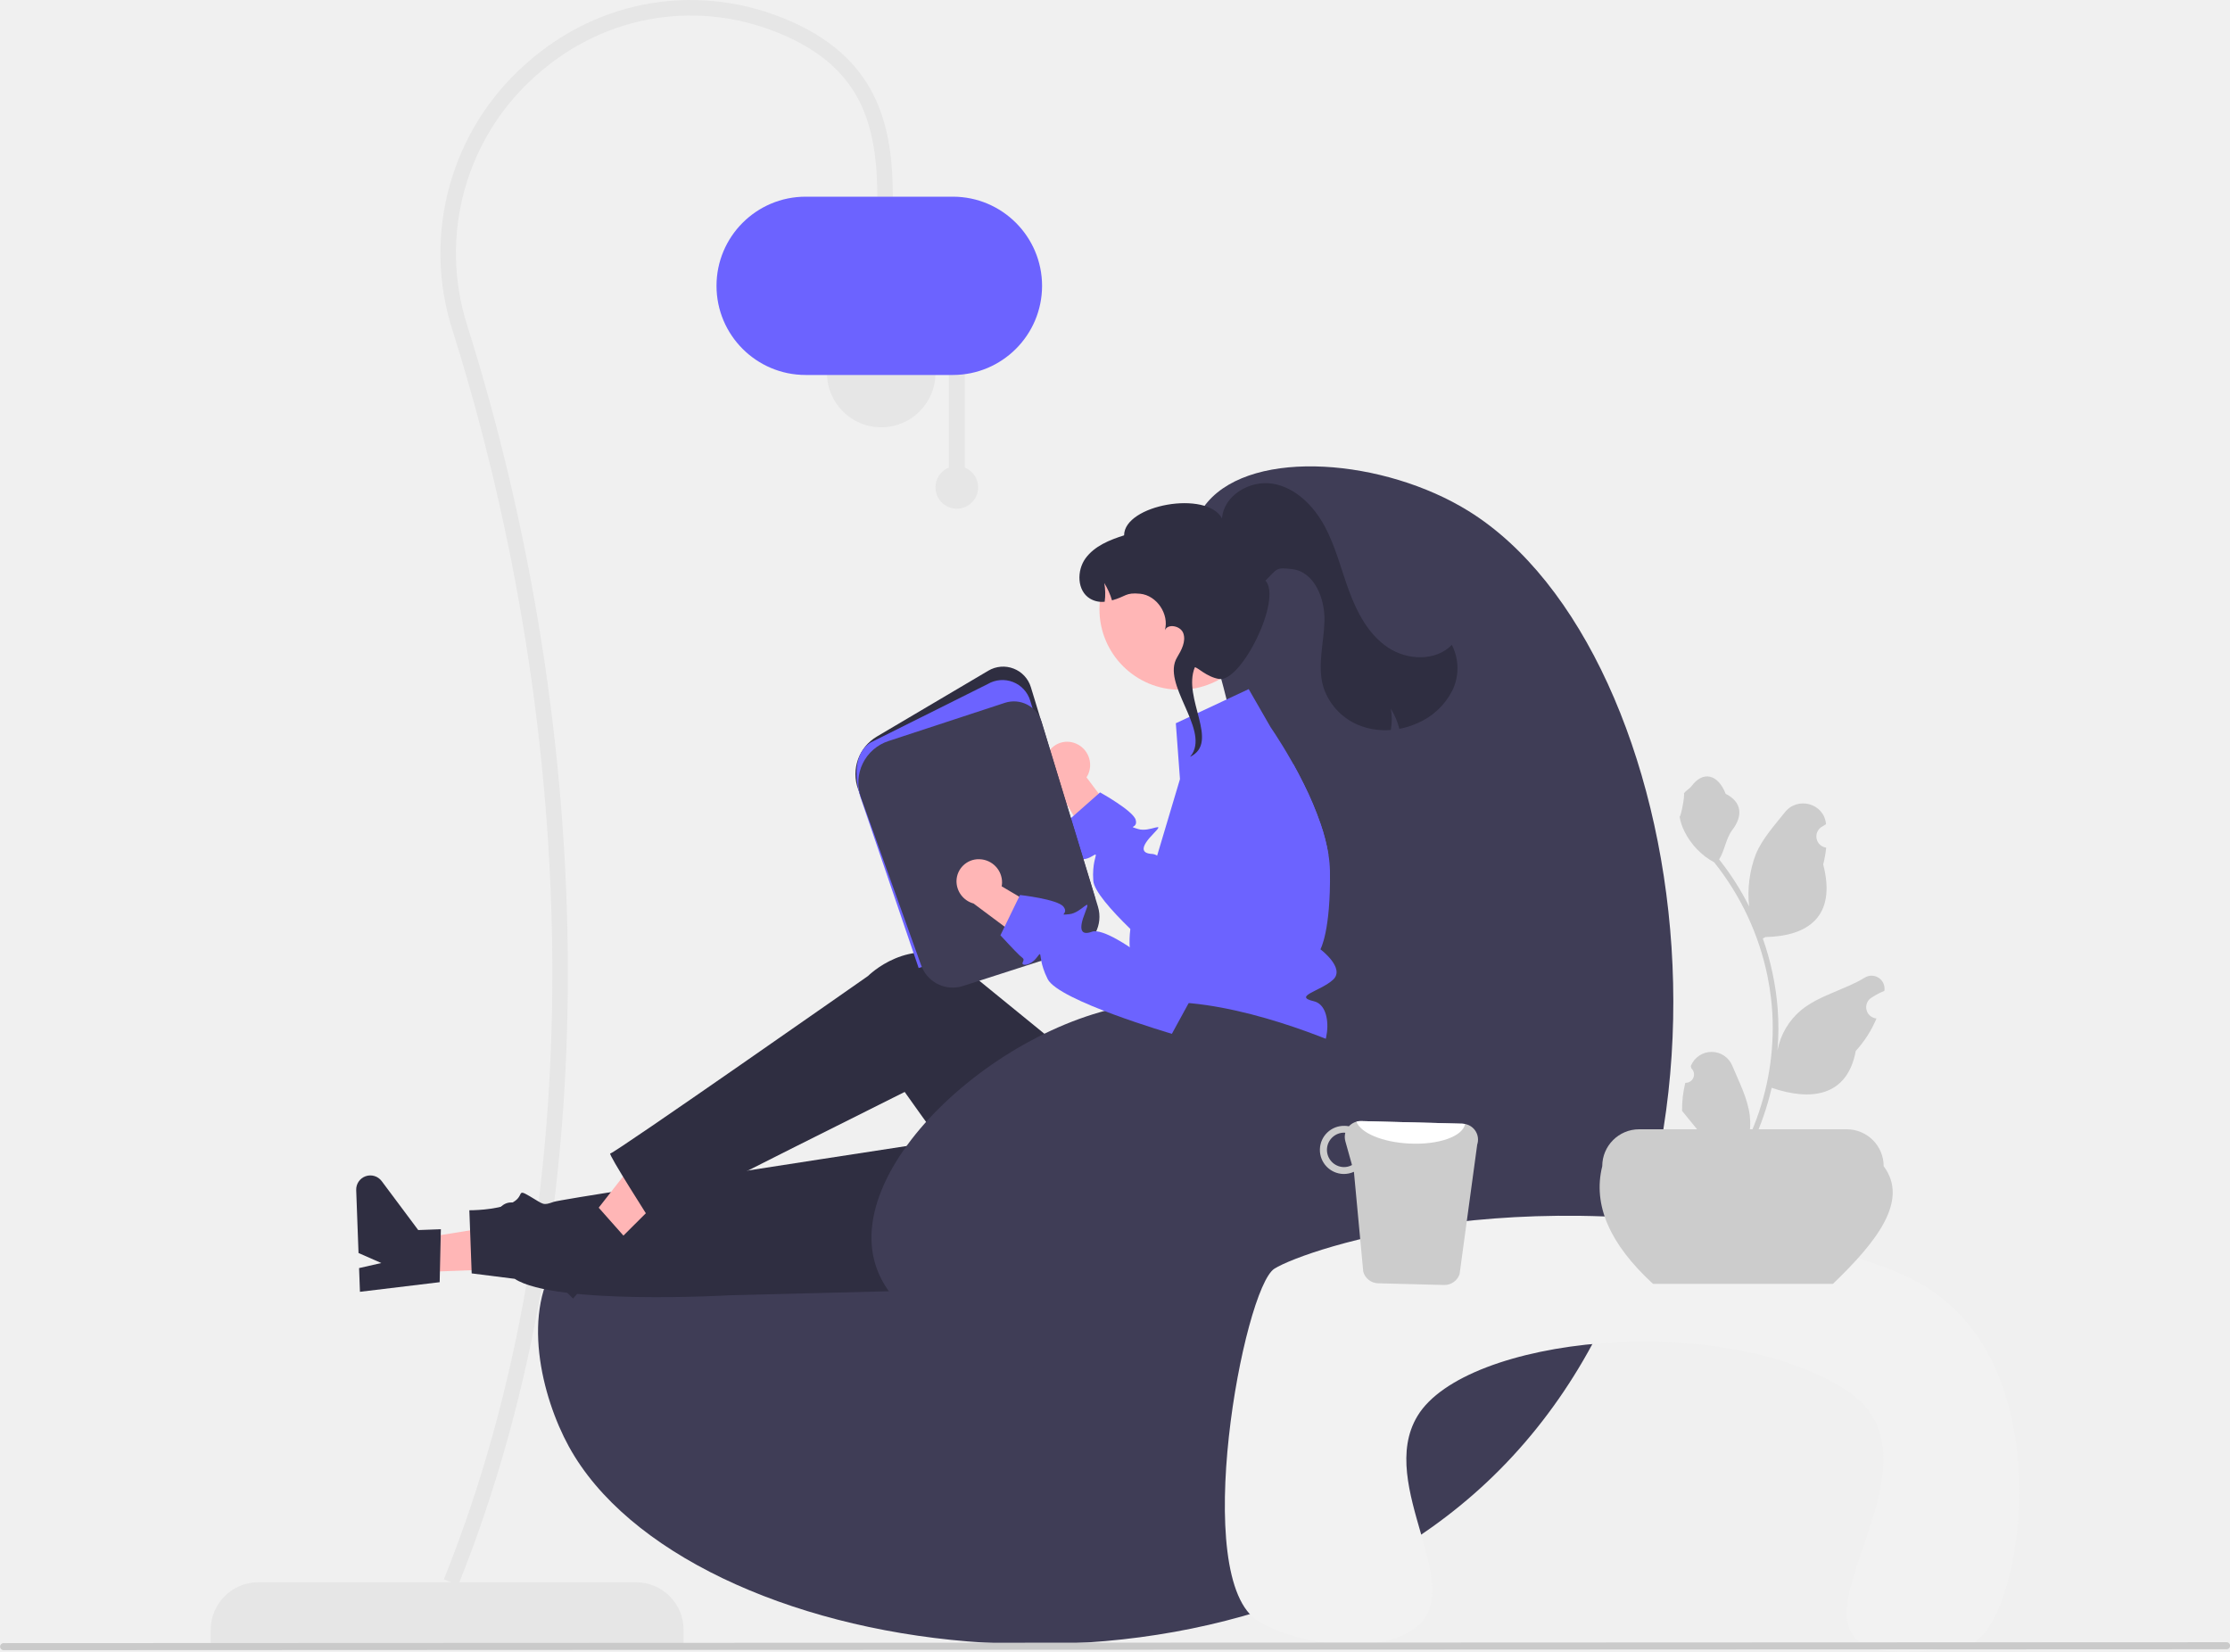
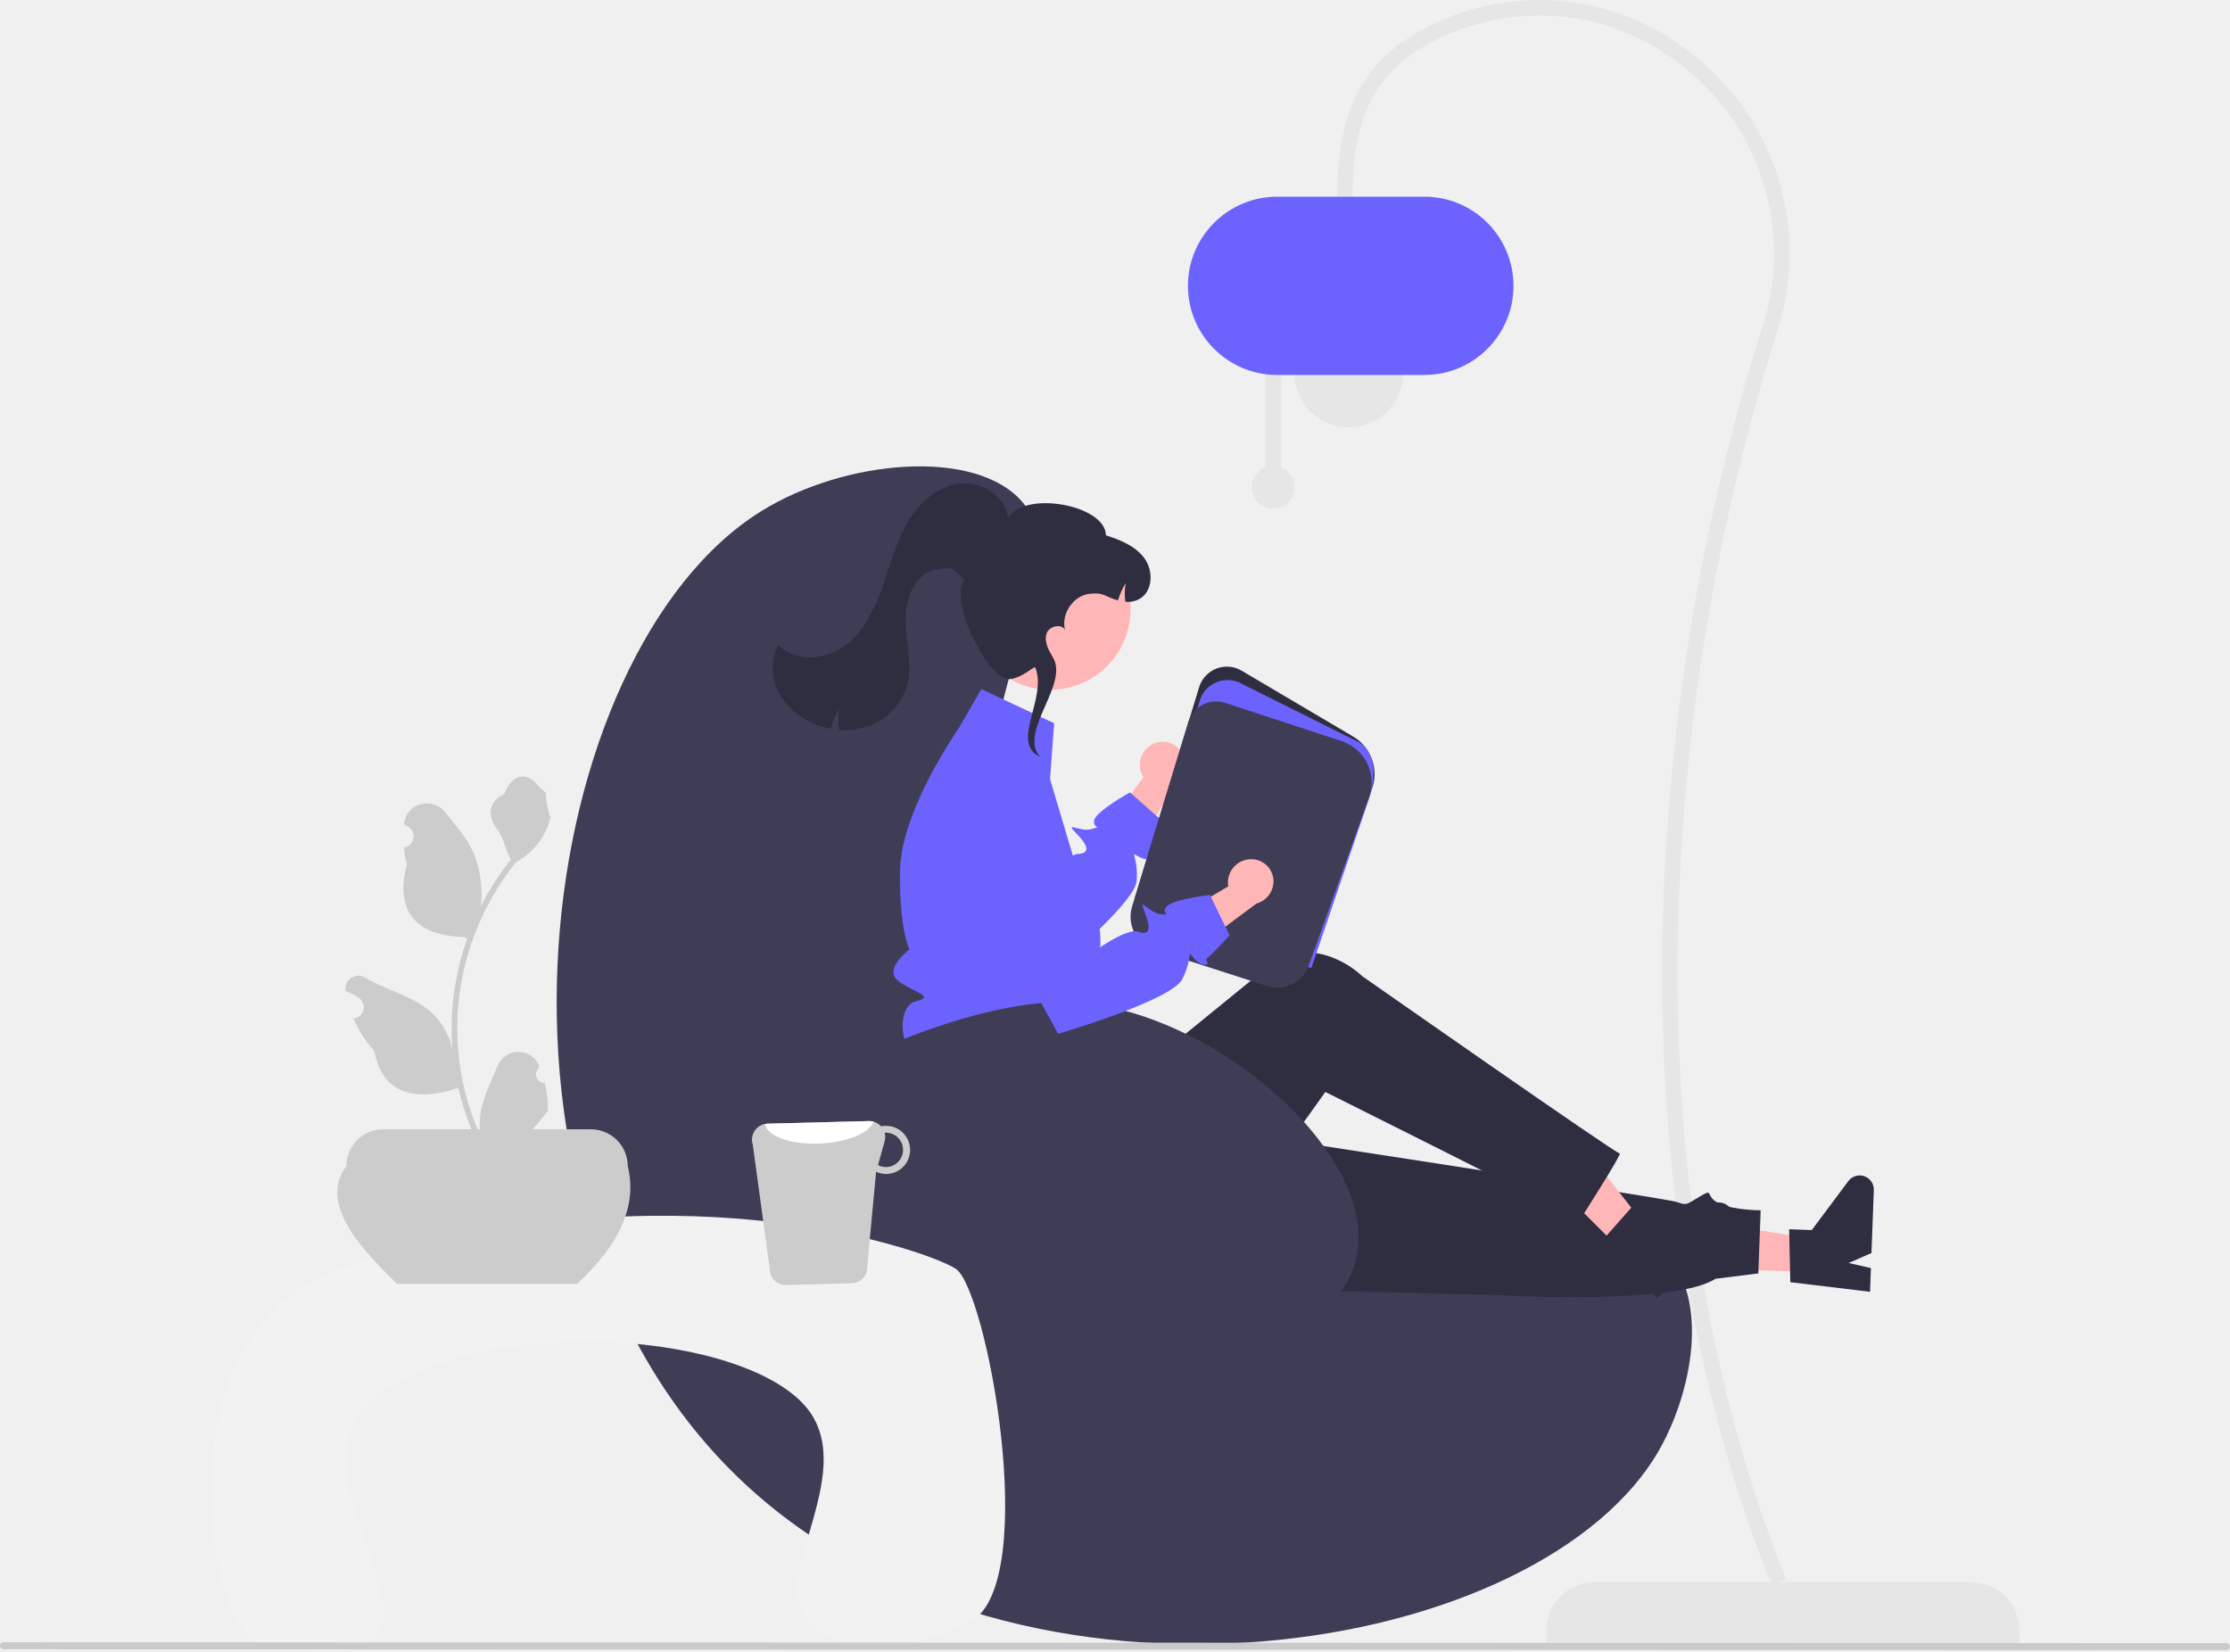
<svg xmlns="http://www.w3.org/2000/svg" width="751.131" height="556.415" viewBox="0 0 751.131 556.415" role="img" artist="Katerina Limpitsouni" source="https://undraw.co/">
-   <g transform="translate(751.1314,0) scale(-1,1)">
-     <path d="M745.319,704.743H904.585a0,0,0,0,1,0,0v4.887a16,16,0,0,1-16,16H761.319a16,16,0,0,1-16-16V704.743A0,0,0,0,1,745.319,704.743Z" transform="translate(1425.47 1258.58) rotate(-180)" fill="#e6e6e6" />
-     <path d="M821.225,705.718l4.843-1.951c-50.677-125.789-45.795-284.482-2.956-420.613a85.005,85.005,0,0,0-24.764-89.934c-24.865-22.189-59.145-27.594-89.467-14.108-29.931,13.314-34.056,36.505-34.056,59.583h5.222c0-24.635,5.265-43.383,30.957-54.812,28.419-12.639,60.555-7.569,83.867,13.234A79.839,79.839,0,0,1,818.131,281.586C774.798,419.289,770.202,579.072,821.225,705.718Z" transform="translate(-224.4343 -171.7927)" fill="#e6e6e6" />
-     <circle cx="454.307" cy="125.648" r="18.276" fill="#e6e6e6" />
-     <path d="M650.594,329.302V294.672h5.385v34.629a7.179,7.179,0,1,1-5.385,0Z" transform="translate(-224.4343 -171.7927)" fill="#e6e6e6" />
-     <path d="M624.565,268.068a30.06,30.06,0,0,1,30.025-30.025h49.607a30.025,30.025,0,1,1,0,60.051H654.59A30.06,30.06,0,0,1,624.565,268.068Z" transform="translate(-224.4343 -171.7927)" fill="#6c63ff" />
-     <path d="M554.67,454.005c4.981-63.723,30.447-94.083,14.14-113.123-15.619-18.238-59.617-14.47-87.872,3.03-76.212,47.202-104.134,235.332-6.06,327.249C568.072,758.504,744.695,730.53,783.946,659.04c9.158-16.681,16.434-45.922,3.03-63.632-33.278-43.967-154.271,35.669-208.066-14.14C547.03,551.749,551.937,488.975,554.67,454.005Z" transform="translate(-224.4343 -171.7927)" fill="#3f3d56" />
-     <path d="M612.927,422.347a7.822,7.822,0,0,0-3.924,10.18,7.504,7.504,0,0,0,.597,1.087l-16.358,21.842,8.163,12.2,19.174-32.343a7.8,7.8,0,0,0,2.373-9.222,7.465,7.465,0,0,0-9.838-3.828Q613.02,422.303,612.927,422.347Z" transform="translate(-224.4343 -171.7927)" fill="#ffb6b6" />
-     <path d="M612.914,460.005c1.071.949-1.899,2.121-5.04.273-.899-.535-1.283-.758-1.384-.616-.253.353,1.222,2.959.828,8.747-.242,3.454-5.979,9.949-12.494,16.282-8.807,8.565-19.049,16.827-19.049,16.827l-3.596-2.879-37.704-30.23-6.363-8.807a62.681,62.681,0,0,1,2.616-10.232,111.546,111.546,0,0,1,5.676-13.474c1.172-2.374,2.374-4.636,3.525-6.717l20.201,22.261,16.928,18.645s4.929-7.939,8.747-10.1a3.636,3.636,0,0,1,1.616-.555c3.858-.182,4.091-2.283-.384-6.858-4.474-4.575,1.172-.303,5.151-1.535,3.98-1.232,0,0,.838-3.081.838-3.081,11.999-9.262,11.999-9.262l.465.414,8.434,7.444,2.414,2.131s-2.636,7.232-3.363,8.757C612.248,458.965,611.854,459.046,612.914,460.005Z" transform="translate(-224.4343 -171.7927)" fill="#6c63ff" />
-     <polygon points="610.804 428.521 611.215 417.38 568.439 410.493 567.832 426.935 610.804 428.521" fill="#ffb6b6" />
-     <path d="M827.473,603.668l-.406-17.838,7.626.281,12.311-16.49a4.767,4.767,0,0,1,8.583,3.027l-.782,21.19-7.678,3.374,7.49,1.704-.295,7.989Z" transform="translate(-224.4343 -171.7927)" fill="#2f2e41" />
-     <path d="M594.489,604.651l135.488,3.435s58.508,3.379,72.236-5.551l14.476-1.828.785-21.264s-8.852.065-13.942-2.306-1.552-5.273-6.405-2.42-4.34,3.196-8.092,1.885S613.241,549.069,613.241,549.069Z" transform="translate(-224.4343 -171.7927)" fill="#2f2e41" />
-     <polygon points="548.592 423.631 556.471 415.744 529.796 381.601 518.168 393.243 548.592 423.631" fill="#ffb6b6" />
-     <path d="M765.053,588.562l11.835-13.353,5.399,5.393,20.241-3.716a4.767,4.767,0,0,1,4.234,8.057l-14.985,15.003-7.923-2.748,4.332,6.344-5.65,5.657Z" transform="translate(-224.4343 -171.7927)" fill="#2f2e41" />
-     <path d="M541.035,530.449l1.347,31.31c1.586,36.859,42.178,59.168,73.654,39.923q.87-.532,1.746-1.102s11.933-3.205,11.571-8.279,2.553-7.545,5.133-6.161,36.357-46.553,36.357-46.553,70.178,35.006,85.66,43.247c0,0,14.556-22.759,13.501-22.52s-86.819-59.788-86.819-59.788-13.972-14.14-31.304-4.804c-.361,1.371-.052,1.419-.052,1.419l-57.253,46.652-8.09-15.363Z" transform="translate(-224.4343 -171.7927)" fill="#2f2e41" />
-     <path d="M595.017,491.306a32.354,32.354,0,0,1-.616,4.303,25.39,25.39,0,0,1-1.98,5.939s0,2.111-4.04,9.181,1.01,4.04,4.04,9.292c3.03,5.242,0,2.828-3.363,6.202a7.722,7.722,0,0,0-1.909,7.606s-43.391.03-51.471-3-9.918-20.1-2.677-21.786c7.232-1.687-2.192-3.363-6.444-7.252-4.252-3.889,4.252-10.252,4.252-10.252s-3.505-6.05-3.212-26.362a40.029,40.029,0,0,1,.515-5.575,62.681,62.681,0,0,1,2.616-10.232,111.546,111.546,0,0,1,5.676-13.474c1.172-2.374,2.374-4.636,3.525-6.717.182-.323.353-.636.535-.949,2.192-3.879,4.192-7.05,5.515-9.08,1.02-1.576,1.636-2.464,1.636-2.464l7.353-12.787,24.544,11.504-1.394,18.817,4.232,14.191,1.949,6.535,1.505,5.04,2.323,7.807s-.636.03.121,1.071a34.484,34.484,0,0,1,6.575,15.827A32.227,32.227,0,0,1,595.017,491.306Z" transform="translate(-224.4343 -171.7927)" fill="#6c63ff" />
-     <path d="M665.896,493.334l-.461-.149-58.744-18.917,21.647-71.017a9.768,9.768,0,0,1,14.312-5.562l37.54,22.179a14.715,14.715,0,0,1,6.319,17.788Z" transform="translate(-224.4343 -171.7927)" fill="#2f2e41" />
-     <path d="M666.134,497.849l-59.217-19.069,21.647-71.017A9.768,9.768,0,0,1,642.876,402.201l39.332,19.637c5.909,3.49,5.771,12.524,3.027,19.936Z" transform="translate(-224.4343 -171.7927)" fill="#6c63ff" />
-     <path d="M660.206,502.989a11.291,11.291,0,0,1-9.05.9l-37.85-12.189A11.704,11.704,0,0,1,605.731,477.21l18.976-62.255a9.767,9.767,0,0,1,12.39-6.431l39.224,12.879a14.722,14.722,0,0,1,9.265,18.959l-20.289,56.565A11.304,11.304,0,0,1,660.206,502.989Z" transform="translate(-224.4343 -171.7927)" fill="#3f3d56" />
-     <circle cx="353.691" cy="205.214" r="27.11" fill="#ffb6b6" />
-     <path d="M486.452,404.525a23.511,23.511,0,0,0,11.546,10.793,27.033,27.033,0,0,0,6.222,1.969,24.326,24.326,0,0,1,2.879-6.816,20.083,20.083,0,0,0,0,7.199,23.9,23.9,0,0,0,9.663-1.199,20.726,20.726,0,0,0,13.034-13.204c2.16-7.186-.167-14.861-.35-22.362-.189-7.502,3.373-16.474,10.82-17.402,5.671-.708,4.97-.158,9.045,3.848-5.7,6.332,8.196,34.377,15.653,33.138,4.216-.701,7.318-4.048,8.152-3.932,4.27,10.456-8.574,25.286,1.613,30.154l-.756-1c-5.332-8.808,10.445-23.685,5.113-32.494-1.486-2.464-3.032-5.353-2.112-8.079.873-2.592,5.293-3.412,6.226-1.053-1.516-5.407,2.716-11.752,8.338-12.304,4.994-.493,4.706.931,9.467,2.229a24.293,24.293,0,0,1,2.608-5.835,19.918,19.918,0,0,0-.139,6.296,7.855,7.855,0,0,0,4.941-1.046c4.397-2.636,4.528-9.44,1.507-13.581-3.026-4.142-8.095-6.187-12.985-7.734-.045-10.342-27.872-15.292-32.99-5.678-.526-7.785-9.45-13.029-17.138-11.707s-13.752,7.487-17.45,14.357c-3.697,6.865-5.532,14.552-8.238,21.865s-6.575,14.604-13.056,18.943c-6.48,4.333-16.109,4.727-21.52-.89A17.168,17.168,0,0,0,486.452,404.525Z" transform="translate(-224.4343 -171.7927)" fill="#2f2e41" />
-     <path d="M514.269,528.498a9.788,9.788,0,0,1,1.815-1.149c10.377-5.164,42.645-18.57,67.877-18.02,48.548,1.058,110.332,54.637,95.953,90.617-10.941,27.378-65.336,42.954-105.043,30.496C519.245,612.989,497.288,542.036,514.269,528.498Z" transform="translate(-224.4343 -171.7927)" fill="#3f3d56" />
-     <path d="M312.726,725.733c-15.864-2.993-29.906-74.46,1.305-109.658,10.693-12.059,24.032-17.308,41.775-22.193,102.121-28.115,180.011-1.32,190.478,5.222,10.444,6.527,28.752,104.875,5.34,118.796-13.173,7.833-39.282,11.749-52.218,2.611-19.035-13.446,12.915-48.324-1.305-71.8C481.963,622.071,396.986,613.097,354.382,639.573,308.929,667.82,402.684,742.704,312.726,725.733Z" transform="translate(-224.4343 -171.7927)" fill="#f2f2f2" />
-     <path d="M418.787,604.223H358.183c-14.961-14.338-25.658-28.156-17.094-39.626a12.432,12.432,0,0,1,12.432-12.432h69.928a12.432,12.432,0,0,1,12.432,12.432C439.141,577.666,433.316,590.877,418.787,604.223Z" transform="translate(-224.4343 -171.7927)" fill="#ccc" />
-     <path d="M407.903,536.515a2.807,2.807,0,0,1-2.035-4.866l.192-.765q-.038-.092-.076-.184a7.539,7.539,0,0,0-13.907.052c-2.275,5.478-5.17,10.966-5.883,16.758a22.304,22.304,0,0,0,.392,7.671A89.42,89.42,0,0,1,378.452,518.042a86.307,86.307,0,0,1,.535-9.628q.444-3.931,1.231-7.807a90.456,90.456,0,0,1,17.938-38.337,24.073,24.073,0,0,0,10.012-10.387,18.363,18.363,0,0,0,1.67-5.018c-.487.064-1.838-7.359-1.47-7.815-.679-1.031-1.895-1.543-2.637-2.549-3.689-5.002-8.773-4.129-11.426,2.669-5.669,2.861-5.724,7.606-2.245,12.169,2.213,2.903,2.517,6.832,4.459,9.94-.2.256-.408.503-.607.759a91.039,91.039,0,0,0-9.502,15.054,37.846,37.846,0,0,0-2.259-17.579c-2.163-5.217-6.216-9.611-9.786-14.122-4.288-5.418-13.08-3.053-13.836,3.814q-.011.1-.021.199.795.449,1.557.952a3.808,3.808,0,0,1-1.535,6.93l-.078.012a37.89,37.89,0,0,0,.999,5.665c-4.58,17.71,5.307,24.16,19.424,24.45.312.16.615.32.927.471a92.924,92.924,0,0,0-5.002,23.539,88.135,88.135,0,0,0,.064,14.231l-.024-.168a23.289,23.289,0,0,0-7.95-13.448c-6.118-5.026-14.762-6.877-21.363-10.916a4.371,4.371,0,0,0-6.694,4.252q.013.088.027.176a25.578,25.578,0,0,1,2.868,1.382q.795.449,1.557.952a3.808,3.808,0,0,1-1.535,6.93l-.078.012c-.056.008-.104.016-.16.024a37.923,37.923,0,0,0,6.975,10.923c2.863,15.46,15.162,16.927,28.318,12.425h.008a92.897,92.897,0,0,0,6.24,18.218h22.293c.08-.248.152-.503.224-.751a25.329,25.329,0,0,1-6.169-.367c1.654-2.03,3.308-4.075,4.962-6.105a1.384,1.384,0,0,0,.104-.12c.839-1.039,1.686-2.069,2.525-3.108l0-.001a37.101,37.101,0,0,0-1.087-9.451Z" transform="translate(-224.4343 -171.7927)" fill="#ccc" />
-     <path d="M483.94,600.976a5.385,5.385,0,0,0,5.189,3.635l22.233-.572a5.311,5.311,0,0,0,5.019-3.908l3.146-33.642a8.22,8.22,0,0,0,3.557.731,8.108,8.108,0,0,0-.407-16.211,6.869,6.869,0,0,0-1.457.152,5.495,5.495,0,0,0-4.09-1.765l-34.199.883a4.912,4.912,0,0,0-.844.105,5.341,5.341,0,0,0-4.09,6.936Zm36.233-36.773,2.239-8.017a5.46,5.46,0,0,0,.017-2.832c.109-0.0.204-.052.313-.052a5.8,5.8,0,0,1,.272,11.596A5.459,5.459,0,0,1,520.172,564.203Z" transform="translate(-224.4343 -171.7927)" fill="#ccc" />
-     <path d="M482.087,550.382c.729,4.166,8.92,7.095,18.77,6.586,9.058-.417,16.464-3.598,17.82-7.367a5.057,5.057,0,0,0-1.548-.206l-34.199.883A4.912,4.912,0,0,0,482.087,550.382Z" transform="translate(-224.4343 -171.7927)" fill="#fff" />
-     <path d="M225.625,727.311l748.75.307a1.191,1.191,0,0,0,0-2.381l-748.75-.307a1.191,1.191,0,1,0,0,2.381Z" transform="translate(-224.4343 -171.7927)" fill="#cacaca" />
-     <path d="M645.576,461.206a7.822,7.822,0,0,0-7.536,7.889,7.505,7.505,0,0,0,.133,1.233l-23.499,13.873,2.844,14.4,30.135-22.485a7.8,7.8,0,0,0,5.737-7.601,7.465,7.465,0,0,0-7.61-7.317Q645.678,461.201,645.576,461.206Z" transform="translate(-224.4343 -171.7927)" fill="#ffb6b6" />
-     <path d="M626.326,494.279c-.629-.842-.899-1.195-1.042-1.098-.368.222-.014,3.197-2.602,8.383-3.643,7.285-41.844,18.442-41.844,18.442l-4.703-8.611-20.688-37.84-7.131-30.33a13.531,13.531,0,0,1-.361-3.228,128.177,128.177,0,0,1,20.171-11.611,13.504,13.504,0,0,1,6.061,7.22l14.241,39.929,5.683,15.942s10.024-7.168,13.66-5.852c3.63,1.324,4.662-.532,2.289-6.475-2.373-5.943,1.189.174,5.334.563,4.153.395,0,0,1.962-2.522s14.645-3.94,14.645-3.94l.27.563,4.915,10.11,1.407,2.905s-5.211,5.653-6.468,6.78c-1.263,1.135-1.653,1.056-1.035,2.349C631.699,497.248,628.509,497.19,626.326,494.279Z" transform="translate(-224.4343 -171.7927)" fill="#6c63ff" />
-   </g>
+   <path d="M745.319,704.743H904.585a0,0,0,0,1,0,0v4.887a16,16,0,0,1-16,16H761.319a16,16,0,0,1-16-16V704.743A0,0,0,0,1,745.319,704.743Z" transform="translate(1425.47 1258.58) rotate(-180)" fill="#e6e6e6" />
+   <path d="M821.225,705.718l4.843-1.951c-50.677-125.789-45.795-284.482-2.956-420.613a85.005,85.005,0,0,0-24.764-89.934c-24.865-22.189-59.145-27.594-89.467-14.108-29.931,13.314-34.056,36.505-34.056,59.583h5.222c0-24.635,5.265-43.383,30.957-54.812,28.419-12.639,60.555-7.569,83.867,13.234A79.839,79.839,0,0,1,818.131,281.586C774.798,419.289,770.202,579.072,821.225,705.718Z" transform="translate(-224.4343 -171.7927)" fill="#e6e6e6" />
+   <circle cx="454.307" cy="125.648" r="18.276" fill="#e6e6e6" />
+   <path d="M650.594,329.302V294.672h5.385v34.629a7.179,7.179,0,1,1-5.385,0Z" transform="translate(-224.4343 -171.7927)" fill="#e6e6e6" />
+   <path d="M624.565,268.068a30.06,30.06,0,0,1,30.025-30.025h49.607a30.025,30.025,0,1,1,0,60.051H654.59A30.06,30.06,0,0,1,624.565,268.068Z" transform="translate(-224.4343 -171.7927)" fill="#6c63ff" />
+   <path d="M554.67,454.005c4.981-63.723,30.447-94.083,14.14-113.123-15.619-18.238-59.617-14.47-87.872,3.03-76.212,47.202-104.134,235.332-6.06,327.249C568.072,758.504,744.695,730.53,783.946,659.04c9.158-16.681,16.434-45.922,3.03-63.632-33.278-43.967-154.271,35.669-208.066-14.14C547.03,551.749,551.937,488.975,554.67,454.005Z" transform="translate(-224.4343 -171.7927)" fill="#3f3d56" />
+   <path d="M612.927,422.347a7.822,7.822,0,0,0-3.924,10.18,7.504,7.504,0,0,0,.597,1.087l-16.358,21.842,8.163,12.2,19.174-32.343a7.8,7.8,0,0,0,2.373-9.222,7.465,7.465,0,0,0-9.838-3.828Q613.02,422.303,612.927,422.347Z" transform="translate(-224.4343 -171.7927)" fill="#ffb6b6" />
+   <path d="M612.914,460.005c1.071.949-1.899,2.121-5.04.273-.899-.535-1.283-.758-1.384-.616-.253.353,1.222,2.959.828,8.747-.242,3.454-5.979,9.949-12.494,16.282-8.807,8.565-19.049,16.827-19.049,16.827l-3.596-2.879-37.704-30.23-6.363-8.807a62.681,62.681,0,0,1,2.616-10.232,111.546,111.546,0,0,1,5.676-13.474c1.172-2.374,2.374-4.636,3.525-6.717l20.201,22.261,16.928,18.645s4.929-7.939,8.747-10.1a3.636,3.636,0,0,1,1.616-.555c3.858-.182,4.091-2.283-.384-6.858-4.474-4.575,1.172-.303,5.151-1.535,3.98-1.232,0,0,.838-3.081.838-3.081,11.999-9.262,11.999-9.262l.465.414,8.434,7.444,2.414,2.131s-2.636,7.232-3.363,8.757C612.248,458.965,611.854,459.046,612.914,460.005Z" transform="translate(-224.4343 -171.7927)" fill="#6c63ff" />
+   <polygon points="610.804 428.521 611.215 417.38 568.439 410.493 567.832 426.935 610.804 428.521" fill="#ffb6b6" />
+   <path d="M827.473,603.668l-.406-17.838,7.626.281,12.311-16.49a4.767,4.767,0,0,1,8.583,3.027l-.782,21.19-7.678,3.374,7.49,1.704-.295,7.989Z" transform="translate(-224.4343 -171.7927)" fill="#2f2e41" />
+   <path d="M594.489,604.651l135.488,3.435s58.508,3.379,72.236-5.551l14.476-1.828.785-21.264s-8.852.065-13.942-2.306-1.552-5.273-6.405-2.42-4.34,3.196-8.092,1.885S613.241,549.069,613.241,549.069Z" transform="translate(-224.4343 -171.7927)" fill="#2f2e41" />
+   <polygon points="548.592 423.631 556.471 415.744 529.796 381.601 518.168 393.243 548.592 423.631" fill="#ffb6b6" />
+   <path d="M765.053,588.562l11.835-13.353,5.399,5.393,20.241-3.716a4.767,4.767,0,0,1,4.234,8.057l-14.985,15.003-7.923-2.748,4.332,6.344-5.65,5.657Z" transform="translate(-224.4343 -171.7927)" fill="#2f2e41" />
+   <path d="M541.035,530.449l1.347,31.31c1.586,36.859,42.178,59.168,73.654,39.923q.87-.532,1.746-1.102s11.933-3.205,11.571-8.279,2.553-7.545,5.133-6.161,36.357-46.553,36.357-46.553,70.178,35.006,85.66,43.247c0,0,14.556-22.759,13.501-22.52s-86.819-59.788-86.819-59.788-13.972-14.14-31.304-4.804c-.361,1.371-.052,1.419-.052,1.419l-57.253,46.652-8.09-15.363Z" transform="translate(-224.4343 -171.7927)" fill="#2f2e41" />
+   <path d="M595.017,491.306a32.354,32.354,0,0,1-.616,4.303,25.39,25.39,0,0,1-1.98,5.939s0,2.111-4.04,9.181,1.01,4.04,4.04,9.292c3.03,5.242,0,2.828-3.363,6.202a7.722,7.722,0,0,0-1.909,7.606s-43.391.03-51.471-3-9.918-20.1-2.677-21.786c7.232-1.687-2.192-3.363-6.444-7.252-4.252-3.889,4.252-10.252,4.252-10.252s-3.505-6.05-3.212-26.362a40.029,40.029,0,0,1,.515-5.575,62.681,62.681,0,0,1,2.616-10.232,111.546,111.546,0,0,1,5.676-13.474c1.172-2.374,2.374-4.636,3.525-6.717.182-.323.353-.636.535-.949,2.192-3.879,4.192-7.05,5.515-9.08,1.02-1.576,1.636-2.464,1.636-2.464l7.353-12.787,24.544,11.504-1.394,18.817,4.232,14.191,1.949,6.535,1.505,5.04,2.323,7.807s-.636.03.121,1.071a34.484,34.484,0,0,1,6.575,15.827A32.227,32.227,0,0,1,595.017,491.306Z" transform="translate(-224.4343 -171.7927)" fill="#6c63ff" />
+   <path d="M665.896,493.334l-.461-.149-58.744-18.917,21.647-71.017a9.768,9.768,0,0,1,14.312-5.562l37.54,22.179a14.715,14.715,0,0,1,6.319,17.788Z" transform="translate(-224.4343 -171.7927)" fill="#2f2e41" />
+   <path d="M666.134,497.849l-59.217-19.069,21.647-71.017A9.768,9.768,0,0,1,642.876,402.201l39.332,19.637c5.909,3.49,5.771,12.524,3.027,19.936Z" transform="translate(-224.4343 -171.7927)" fill="#6c63ff" />
+   <path d="M660.206,502.989a11.291,11.291,0,0,1-9.05.9l-37.85-12.189A11.704,11.704,0,0,1,605.731,477.21l18.976-62.255a9.767,9.767,0,0,1,12.39-6.431l39.224,12.879a14.722,14.722,0,0,1,9.265,18.959l-20.289,56.565A11.304,11.304,0,0,1,660.206,502.989Z" transform="translate(-224.4343 -171.7927)" fill="#3f3d56" />
+   <circle cx="353.691" cy="205.214" r="27.11" fill="#ffb6b6" />
+   <path d="M486.452,404.525a23.511,23.511,0,0,0,11.546,10.793,27.033,27.033,0,0,0,6.222,1.969,24.326,24.326,0,0,1,2.879-6.816,20.083,20.083,0,0,0,0,7.199,23.9,23.9,0,0,0,9.663-1.199,20.726,20.726,0,0,0,13.034-13.204c2.16-7.186-.167-14.861-.35-22.362-.189-7.502,3.373-16.474,10.82-17.402,5.671-.708,4.97-.158,9.045,3.848-5.7,6.332,8.196,34.377,15.653,33.138,4.216-.701,7.318-4.048,8.152-3.932,4.27,10.456-8.574,25.286,1.613,30.154l-.756-1c-5.332-8.808,10.445-23.685,5.113-32.494-1.486-2.464-3.032-5.353-2.112-8.079.873-2.592,5.293-3.412,6.226-1.053-1.516-5.407,2.716-11.752,8.338-12.304,4.994-.493,4.706.931,9.467,2.229a24.293,24.293,0,0,1,2.608-5.835,19.918,19.918,0,0,0-.139,6.296,7.855,7.855,0,0,0,4.941-1.046c4.397-2.636,4.528-9.44,1.507-13.581-3.026-4.142-8.095-6.187-12.985-7.734-.045-10.342-27.872-15.292-32.99-5.678-.526-7.785-9.45-13.029-17.138-11.707s-13.752,7.487-17.45,14.357c-3.697,6.865-5.532,14.552-8.238,21.865s-6.575,14.604-13.056,18.943c-6.48,4.333-16.109,4.727-21.52-.89A17.168,17.168,0,0,0,486.452,404.525Z" transform="translate(-224.4343 -171.7927)" fill="#2f2e41" />
+   <path d="M514.269,528.498a9.788,9.788,0,0,1,1.815-1.149c10.377-5.164,42.645-18.57,67.877-18.02,48.548,1.058,110.332,54.637,95.953,90.617-10.941,27.378-65.336,42.954-105.043,30.496C519.245,612.989,497.288,542.036,514.269,528.498Z" transform="translate(-224.4343 -171.7927)" fill="#3f3d56" />
+   <path d="M312.726,725.733c-15.864-2.993-29.906-74.46,1.305-109.658,10.693-12.059,24.032-17.308,41.775-22.193,102.121-28.115,180.011-1.32,190.478,5.222,10.444,6.527,28.752,104.875,5.34,118.796-13.173,7.833-39.282,11.749-52.218,2.611-19.035-13.446,12.915-48.324-1.305-71.8C481.963,622.071,396.986,613.097,354.382,639.573,308.929,667.82,402.684,742.704,312.726,725.733Z" transform="translate(-224.4343 -171.7927)" fill="#f2f2f2" />
+   <path d="M418.787,604.223H358.183c-14.961-14.338-25.658-28.156-17.094-39.626a12.432,12.432,0,0,1,12.432-12.432h69.928a12.432,12.432,0,0,1,12.432,12.432C439.141,577.666,433.316,590.877,418.787,604.223Z" transform="translate(-224.4343 -171.7927)" fill="#ccc" />
+   <path d="M407.903,536.515a2.807,2.807,0,0,1-2.035-4.866l.192-.765q-.038-.092-.076-.184a7.539,7.539,0,0,0-13.907.052c-2.275,5.478-5.17,10.966-5.883,16.758a22.304,22.304,0,0,0,.392,7.671A89.42,89.42,0,0,1,378.452,518.042a86.307,86.307,0,0,1,.535-9.628q.444-3.931,1.231-7.807a90.456,90.456,0,0,1,17.938-38.337,24.073,24.073,0,0,0,10.012-10.387,18.363,18.363,0,0,0,1.67-5.018c-.487.064-1.838-7.359-1.47-7.815-.679-1.031-1.895-1.543-2.637-2.549-3.689-5.002-8.773-4.129-11.426,2.669-5.669,2.861-5.724,7.606-2.245,12.169,2.213,2.903,2.517,6.832,4.459,9.94-.2.256-.408.503-.607.759a91.039,91.039,0,0,0-9.502,15.054,37.846,37.846,0,0,0-2.259-17.579c-2.163-5.217-6.216-9.611-9.786-14.122-4.288-5.418-13.08-3.053-13.836,3.814q-.011.1-.021.199.795.449,1.557.952a3.808,3.808,0,0,1-1.535,6.93l-.078.012a37.89,37.89,0,0,0,.999,5.665c-4.58,17.71,5.307,24.16,19.424,24.45.312.16.615.32.927.471a92.924,92.924,0,0,0-5.002,23.539,88.135,88.135,0,0,0,.064,14.231l-.024-.168a23.289,23.289,0,0,0-7.95-13.448c-6.118-5.026-14.762-6.877-21.363-10.916a4.371,4.371,0,0,0-6.694,4.252q.013.088.027.176a25.578,25.578,0,0,1,2.868,1.382q.795.449,1.557.952a3.808,3.808,0,0,1-1.535,6.93l-.078.012c-.056.008-.104.016-.16.024a37.923,37.923,0,0,0,6.975,10.923c2.863,15.46,15.162,16.927,28.318,12.425h.008a92.897,92.897,0,0,0,6.24,18.218h22.293c.08-.248.152-.503.224-.751a25.329,25.329,0,0,1-6.169-.367c1.654-2.03,3.308-4.075,4.962-6.105a1.384,1.384,0,0,0,.104-.12c.839-1.039,1.686-2.069,2.525-3.108l0-.001a37.101,37.101,0,0,0-1.087-9.451Z" transform="translate(-224.4343 -171.7927)" fill="#ccc" />
+   <path d="M483.94,600.976a5.385,5.385,0,0,0,5.189,3.635l22.233-.572a5.311,5.311,0,0,0,5.019-3.908l3.146-33.642a8.22,8.22,0,0,0,3.557.731,8.108,8.108,0,0,0-.407-16.211,6.869,6.869,0,0,0-1.457.152,5.495,5.495,0,0,0-4.09-1.765l-34.199.883a4.912,4.912,0,0,0-.844.105,5.341,5.341,0,0,0-4.09,6.936Zm36.233-36.773,2.239-8.017a5.46,5.46,0,0,0,.017-2.832c.109-0.0.204-.052.313-.052a5.8,5.8,0,0,1,.272,11.596A5.459,5.459,0,0,1,520.172,564.203Z" transform="translate(-224.4343 -171.7927)" fill="#ccc" />
+   <path d="M482.087,550.382c.729,4.166,8.92,7.095,18.77,6.586,9.058-.417,16.464-3.598,17.82-7.367a5.057,5.057,0,0,0-1.548-.206l-34.199.883A4.912,4.912,0,0,0,482.087,550.382Z" transform="translate(-224.4343 -171.7927)" fill="#fff" />
+   <path d="M225.625,727.311l748.75.307a1.191,1.191,0,0,0,0-2.381l-748.75-.307a1.191,1.191,0,1,0,0,2.381Z" transform="translate(-224.4343 -171.7927)" fill="#cacaca" />
+   <path d="M645.576,461.206a7.822,7.822,0,0,0-7.536,7.889,7.505,7.505,0,0,0,.133,1.233l-23.499,13.873,2.844,14.4,30.135-22.485a7.8,7.8,0,0,0,5.737-7.601,7.465,7.465,0,0,0-7.61-7.317Q645.678,461.201,645.576,461.206Z" transform="translate(-224.4343 -171.7927)" fill="#ffb6b6" />
+   <path d="M626.326,494.279c-.629-.842-.899-1.195-1.042-1.098-.368.222-.014,3.197-2.602,8.383-3.643,7.285-41.844,18.442-41.844,18.442l-4.703-8.611-20.688-37.84-7.131-30.33a13.531,13.531,0,0,1-.361-3.228,128.177,128.177,0,0,1,20.171-11.611,13.504,13.504,0,0,1,6.061,7.22l14.241,39.929,5.683,15.942s10.024-7.168,13.66-5.852c3.63,1.324,4.662-.532,2.289-6.475-2.373-5.943,1.189.174,5.334.563,4.153.395,0,0,1.962-2.522s14.645-3.94,14.645-3.94l.27.563,4.915,10.11,1.407,2.905s-5.211,5.653-6.468,6.78c-1.263,1.135-1.653,1.056-1.035,2.349C631.699,497.248,628.509,497.19,626.326,494.279Z" transform="translate(-224.4343 -171.7927)" fill="#6c63ff" />
</svg>
